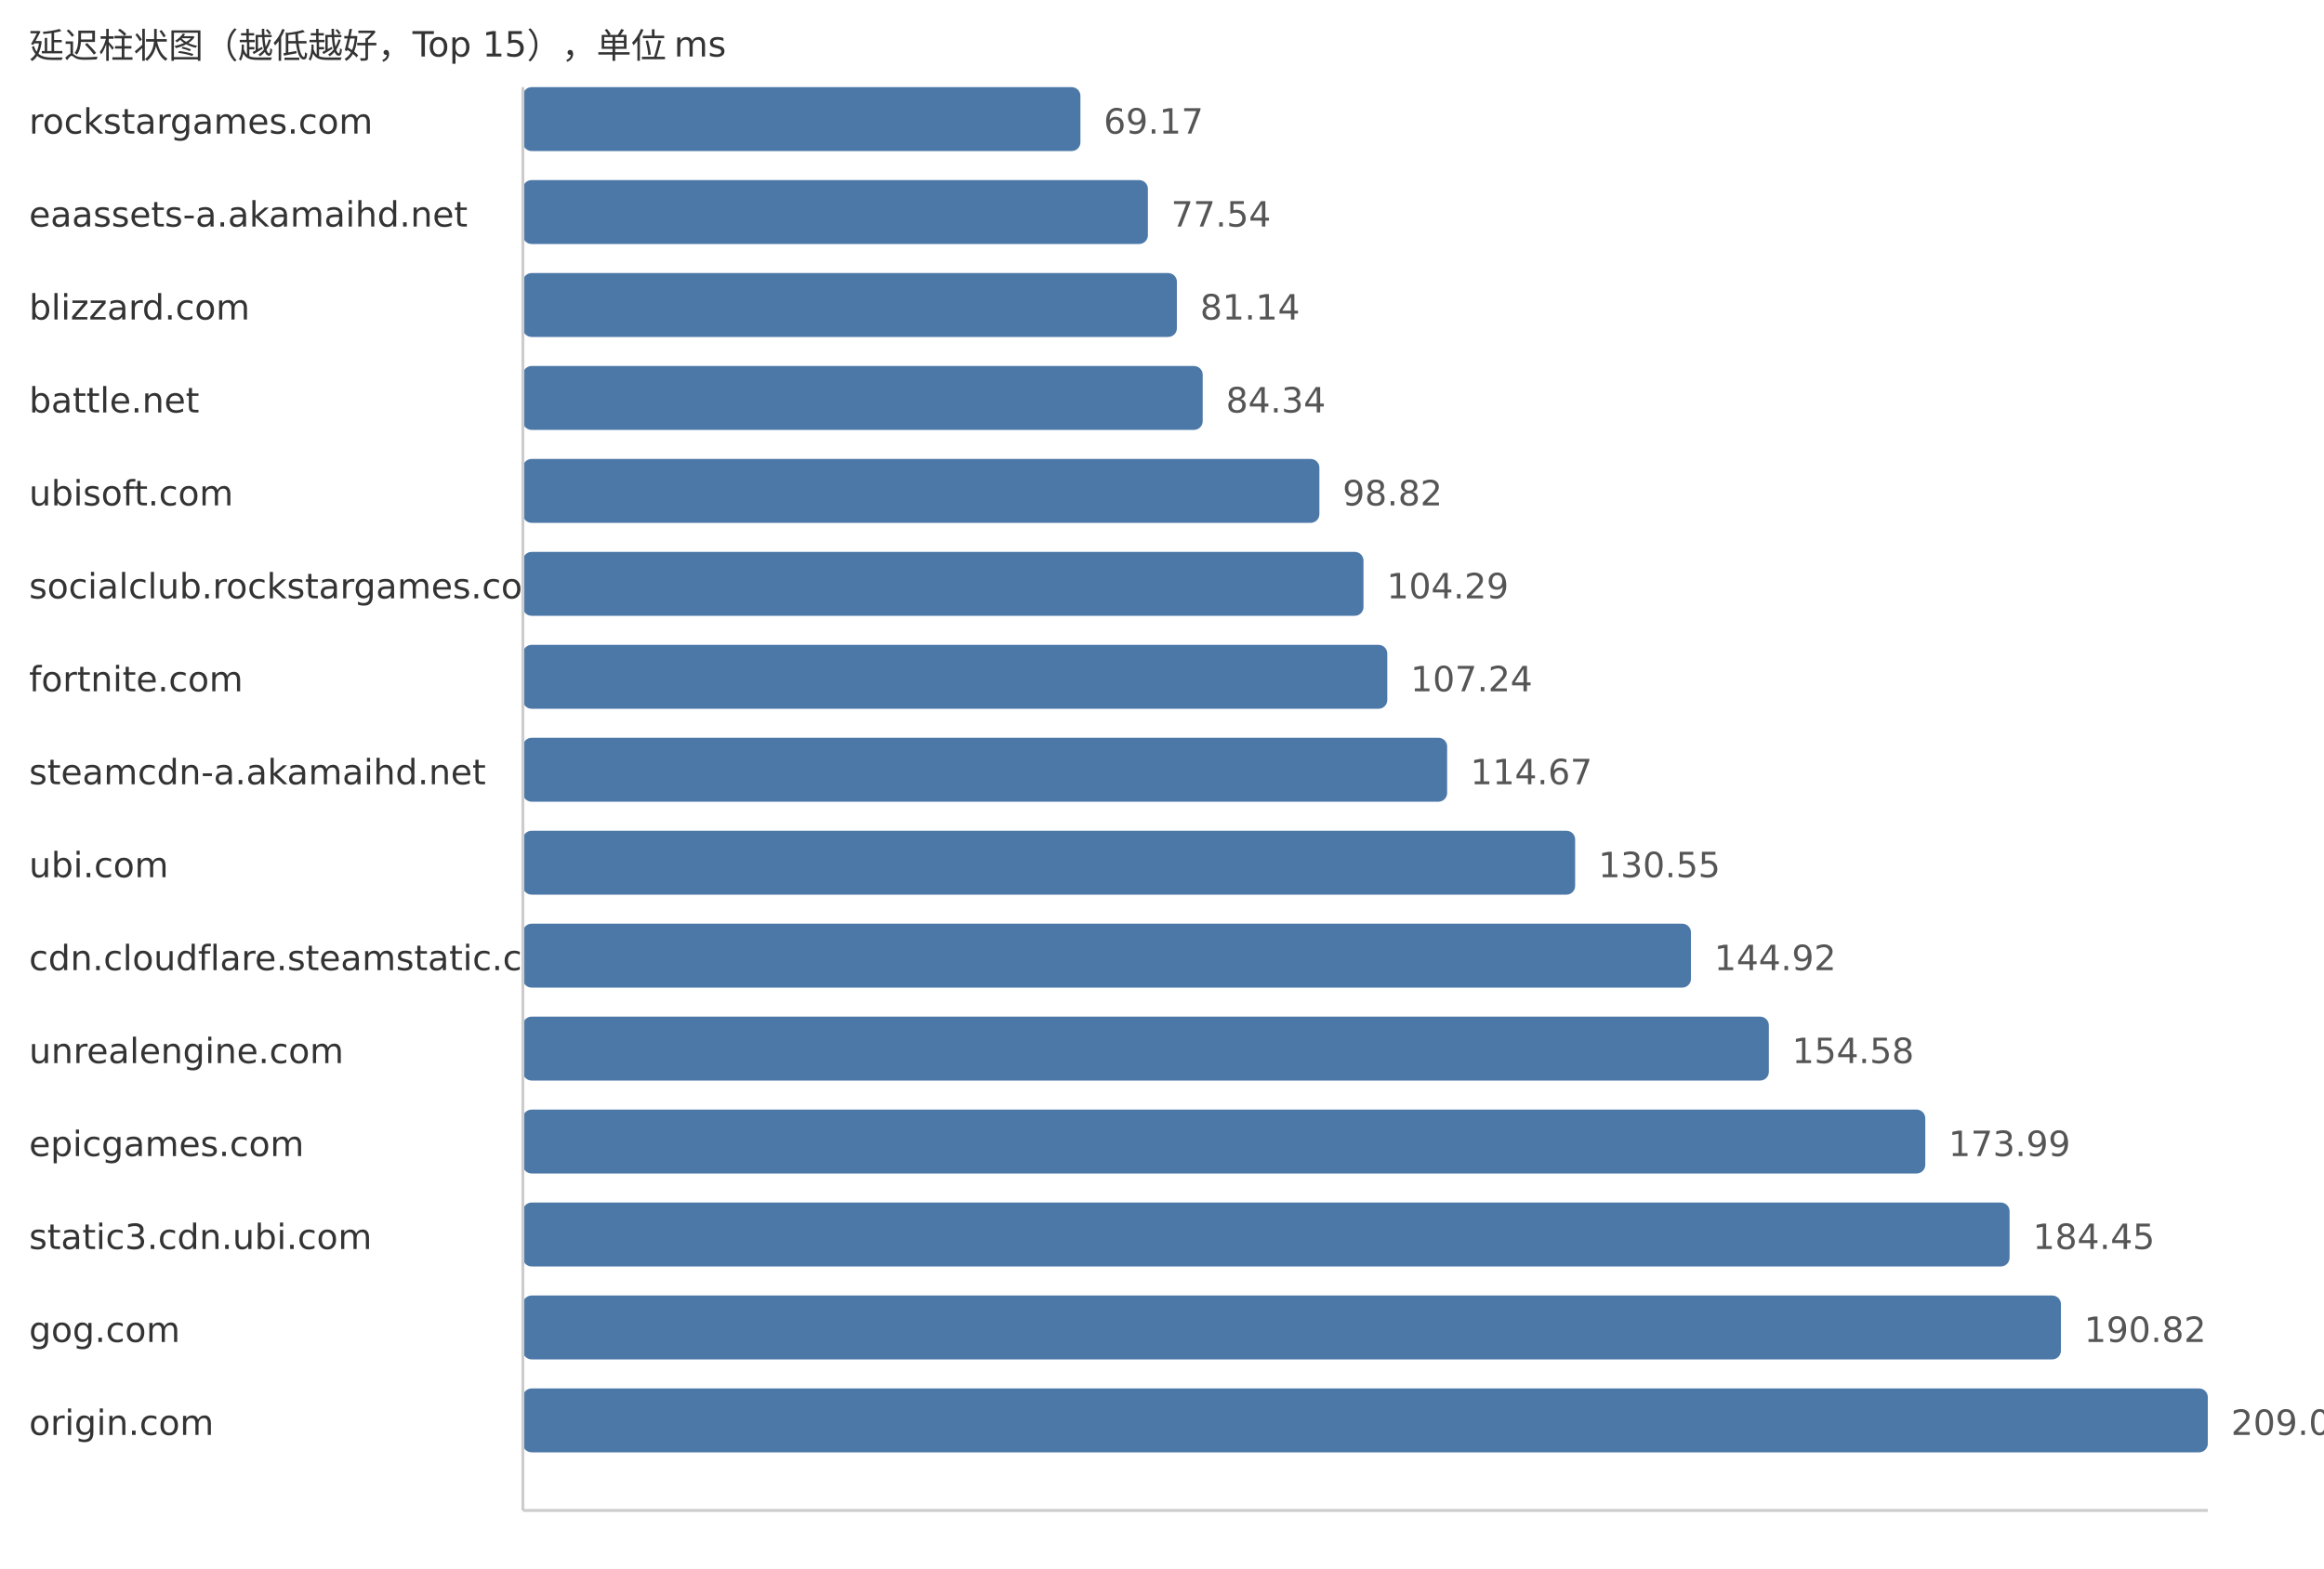
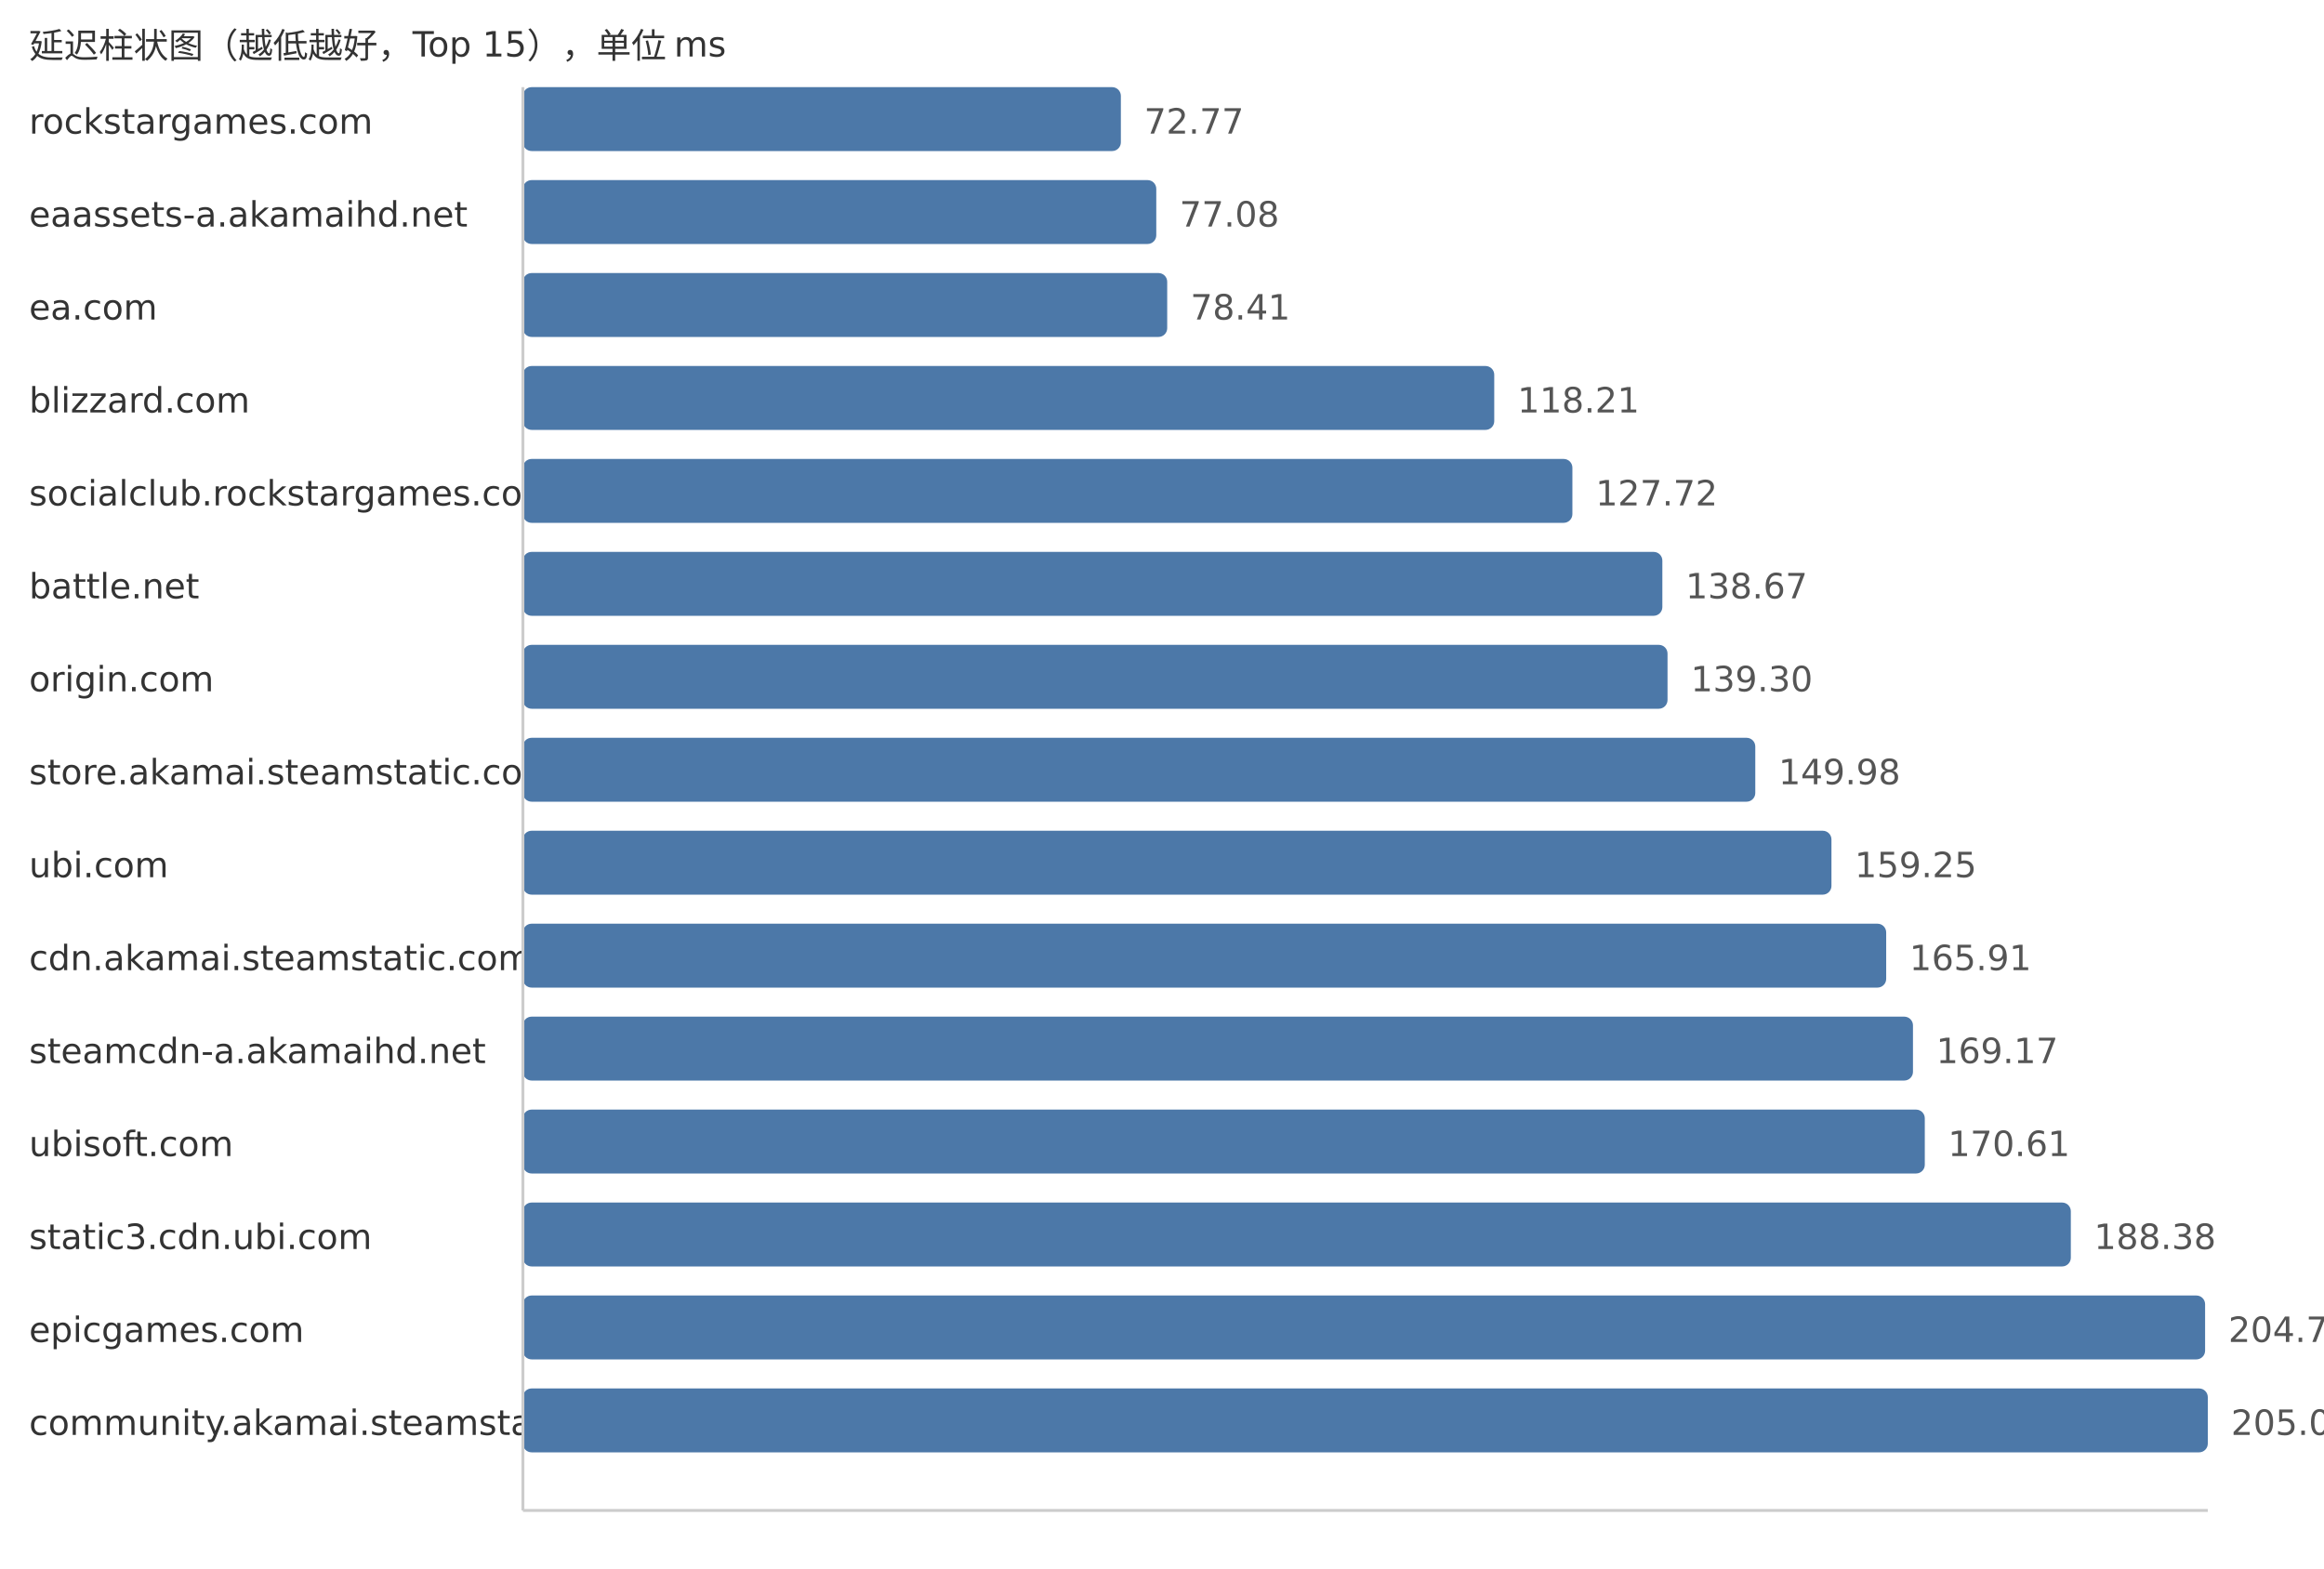
<svg xmlns="http://www.w3.org/2000/svg" width="800" height="540">
  <style> .label{font-family:DejaVu Sans,Verdana,Geneva,sans-serif;font-size:12px;fill:#333} .value{font-family:DejaVu Sans,Verdana,Geneva,sans-serif;font-size:12px;fill:#555} </style>
  <text x="10" y="20" class="label">延迟柱状图（越低越好，Top 15），单位 ms</text>
  <text x="10" y="46" class="label">rockstargames.com</text>
-   <rect x="180" y="30" width="191.92" height="22" fill="#4c78a8" rx="3" />
-   <text x="379.92" y="46" class="value">69.17</text>
+   <rect x="180" y="30" width="205.84" height="22" fill="#4c78a8" rx="3" />
+   <text x="393.84" y="46" class="value">72.77</text>
  <text x="10" y="78" class="label">eaassets-a.akamaihd.net</text>
-   <rect x="180" y="62" width="215.14" height="22" fill="#4c78a8" rx="3" />
-   <text x="403.14" y="78" class="value">77.54</text>
-   <text x="10" y="110" class="label">blizzard.com</text>
-   <rect x="180" y="94" width="225.13" height="22" fill="#4c78a8" rx="3" />
-   <text x="413.13" y="110" class="value">81.14</text>
-   <text x="10" y="142" class="label">battle.net</text>
-   <rect x="180" y="126" width="234.01" height="22" fill="#4c78a8" rx="3" />
-   <text x="422.01" y="142" class="value">84.34</text>
-   <text x="10" y="174" class="label">ubisoft.com</text>
-   <rect x="180" y="158" width="274.18" height="22" fill="#4c78a8" rx="3" />
-   <text x="462.18" y="174" class="value">98.82</text>
-   <text x="10" y="206" class="label">socialclub.rockstargames.com</text>
-   <rect x="180" y="190" width="289.36" height="22" fill="#4c78a8" rx="3" />
-   <text x="477.36" y="206" class="value">104.29</text>
-   <text x="10" y="238" class="label">fortnite.com</text>
-   <rect x="180" y="222" width="297.55" height="22" fill="#4c78a8" rx="3" />
-   <text x="485.55" y="238" class="value">107.24</text>
-   <text x="10" y="270" class="label">steamcdn-a.akamaihd.net</text>
-   <rect x="180" y="254" width="318.16" height="22" fill="#4c78a8" rx="3" />
-   <text x="506.16" y="270" class="value">114.67</text>
+   <rect x="180" y="62" width="218.03" height="22" fill="#4c78a8" rx="3" />
+   <text x="406.03" y="78" class="value">77.08</text>
+   <text x="10" y="110" class="label">ea.com</text>
+   <rect x="180" y="94" width="221.79" height="22" fill="#4c78a8" rx="3" />
+   <text x="409.79" y="110" class="value">78.41</text>
+   <text x="10" y="142" class="label">blizzard.com</text>
+   <rect x="180" y="126" width="334.37" height="22" fill="#4c78a8" rx="3" />
+   <text x="522.37" y="142" class="value">118.21</text>
+   <text x="10" y="174" class="label">socialclub.rockstargames.com</text>
+   <rect x="180" y="158" width="361.27" height="22" fill="#4c78a8" rx="3" />
+   <text x="549.27" y="174" class="value">127.72</text>
+   <text x="10" y="206" class="label">battle.net</text>
+   <rect x="180" y="190" width="392.24" height="22" fill="#4c78a8" rx="3" />
+   <text x="580.24" y="206" class="value">138.67</text>
+   <text x="10" y="238" class="label">origin.com</text>
+   <rect x="180" y="222" width="394.02" height="22" fill="#4c78a8" rx="3" />
+   <text x="582.02" y="238" class="value">139.30</text>
+   <text x="10" y="270" class="label">store.akamai.steamstatic.com</text>
+   <rect x="180" y="254" width="424.23" height="22" fill="#4c78a8" rx="3" />
+   <text x="612.23" y="270" class="value">149.98</text>
  <text x="10" y="302" class="label">ubi.com</text>
-   <rect x="180" y="286" width="362.22" height="22" fill="#4c78a8" rx="3" />
-   <text x="550.22" y="302" class="value">130.55</text>
-   <text x="10" y="334" class="label">cdn.cloudflare.steamstatic.com</text>
-   <rect x="180" y="318" width="402.09" height="22" fill="#4c78a8" rx="3" />
-   <text x="590.09" y="334" class="value">144.92</text>
-   <text x="10" y="366" class="label">unrealengine.com</text>
-   <rect x="180" y="350" width="428.9" height="22" fill="#4c78a8" rx="3" />
-   <text x="616.9" y="366" class="value">154.58</text>
-   <text x="10" y="398" class="label">epicgames.com</text>
-   <rect x="180" y="382" width="482.75" height="22" fill="#4c78a8" rx="3" />
-   <text x="670.75" y="398" class="value">173.99</text>
+   <rect x="180" y="286" width="450.45" height="22" fill="#4c78a8" rx="3" />
+   <text x="638.45" y="302" class="value">159.25</text>
+   <text x="10" y="334" class="label">cdn.akamai.steamstatic.com</text>
+   <rect x="180" y="318" width="469.29" height="22" fill="#4c78a8" rx="3" />
+   <text x="657.29" y="334" class="value">165.91</text>
+   <text x="10" y="366" class="label">steamcdn-a.akamaihd.net</text>
+   <rect x="180" y="350" width="478.51" height="22" fill="#4c78a8" rx="3" />
+   <text x="666.51" y="366" class="value">169.17</text>
+   <text x="10" y="398" class="label">ubisoft.com</text>
+   <rect x="180" y="382" width="482.58" height="22" fill="#4c78a8" rx="3" />
+   <text x="670.58" y="398" class="value">170.61</text>
  <text x="10" y="430" class="label">static3.cdn.ubi.com</text>
-   <rect x="180" y="414" width="511.77" height="22" fill="#4c78a8" rx="3" />
-   <text x="699.77" y="430" class="value">184.45</text>
-   <text x="10" y="462" class="label">gog.com</text>
-   <rect x="180" y="446" width="529.45" height="22" fill="#4c78a8" rx="3" />
-   <text x="717.45" y="462" class="value">190.82</text>
-   <text x="10" y="494" class="label">origin.com</text>
+   <rect x="180" y="414" width="532.85" height="22" fill="#4c78a8" rx="3" />
+   <text x="720.85" y="430" class="value">188.38</text>
+   <text x="10" y="462" class="label">epicgames.com</text>
+   <rect x="180" y="446" width="579.07" height="22" fill="#4c78a8" rx="3" />
+   <text x="767.07" y="462" class="value">204.72</text>
+   <text x="10" y="494" class="label">community.akamai.steamstatic.com</text>
  <rect x="180" y="478" width="580.0" height="22" fill="#4c78a8" rx="3" />
-   <text x="768.0" y="494" class="value">209.04</text>
+   <text x="768.0" y="494" class="value">205.05</text>
  <line x1="180" y1="30" x2="180" y2="520" stroke="#ccc" />
  <line x1="180" y1="520" x2="760" y2="520" stroke="#ccc" />
</svg>
